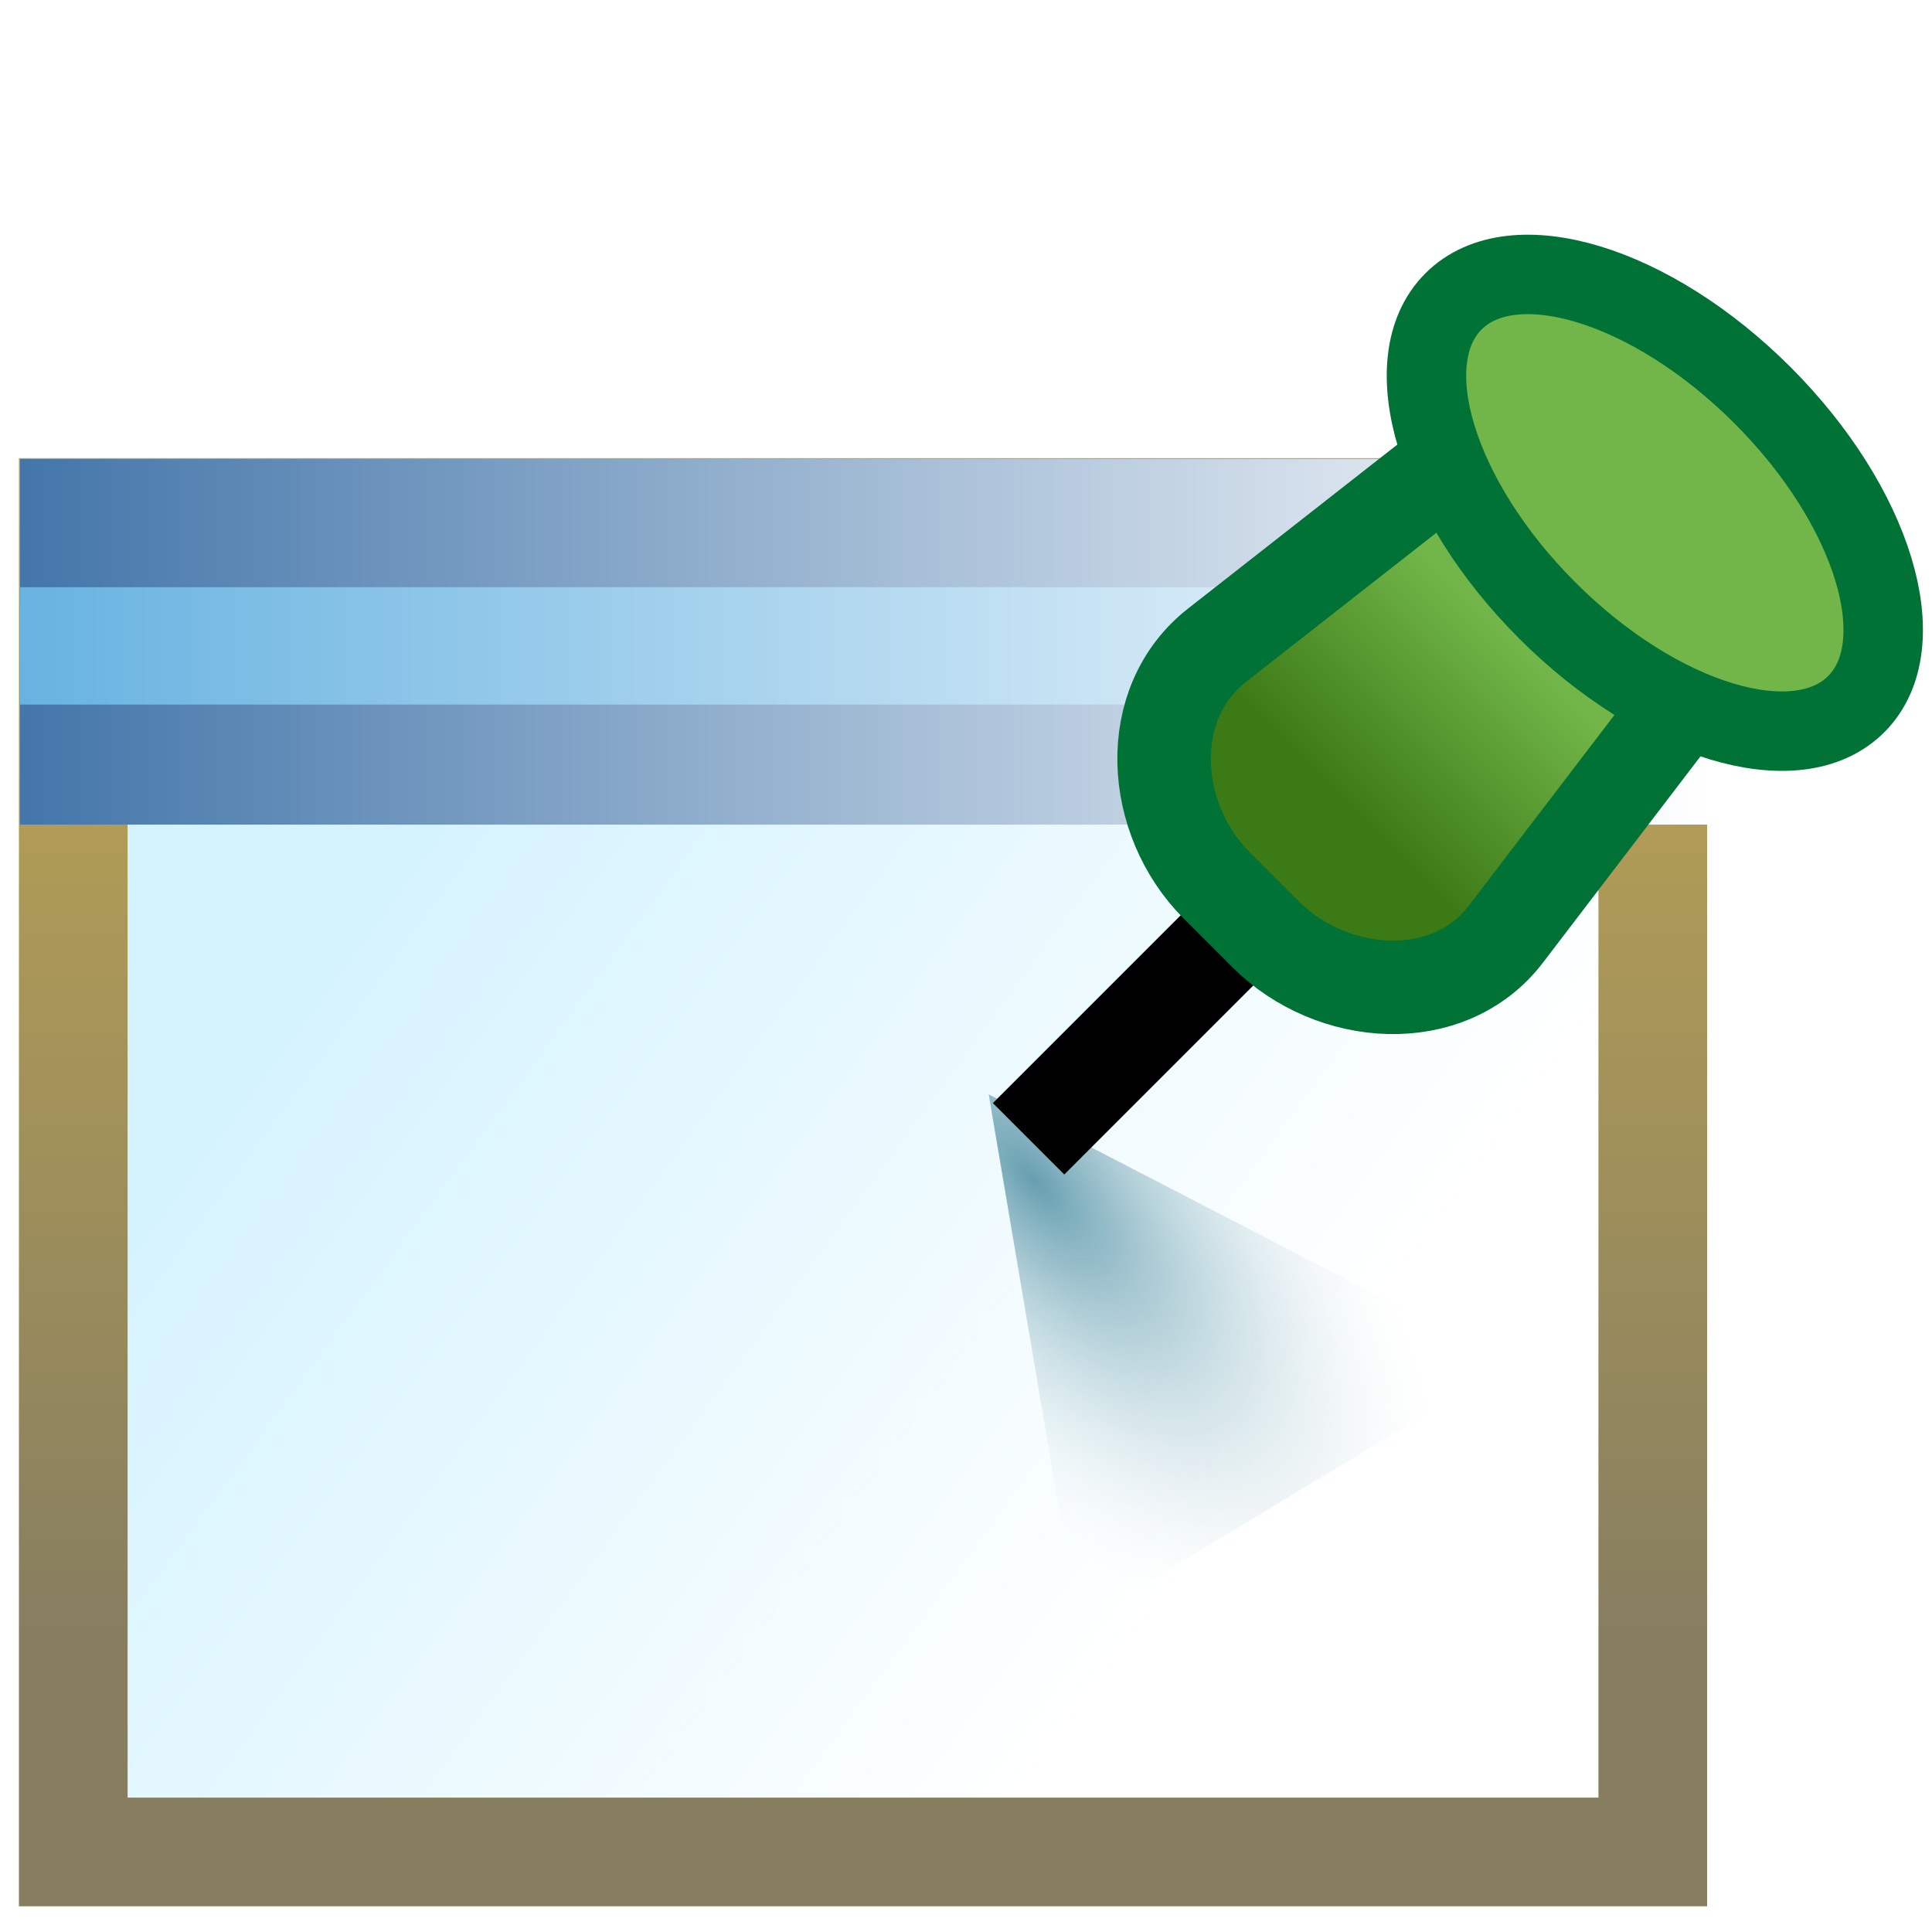
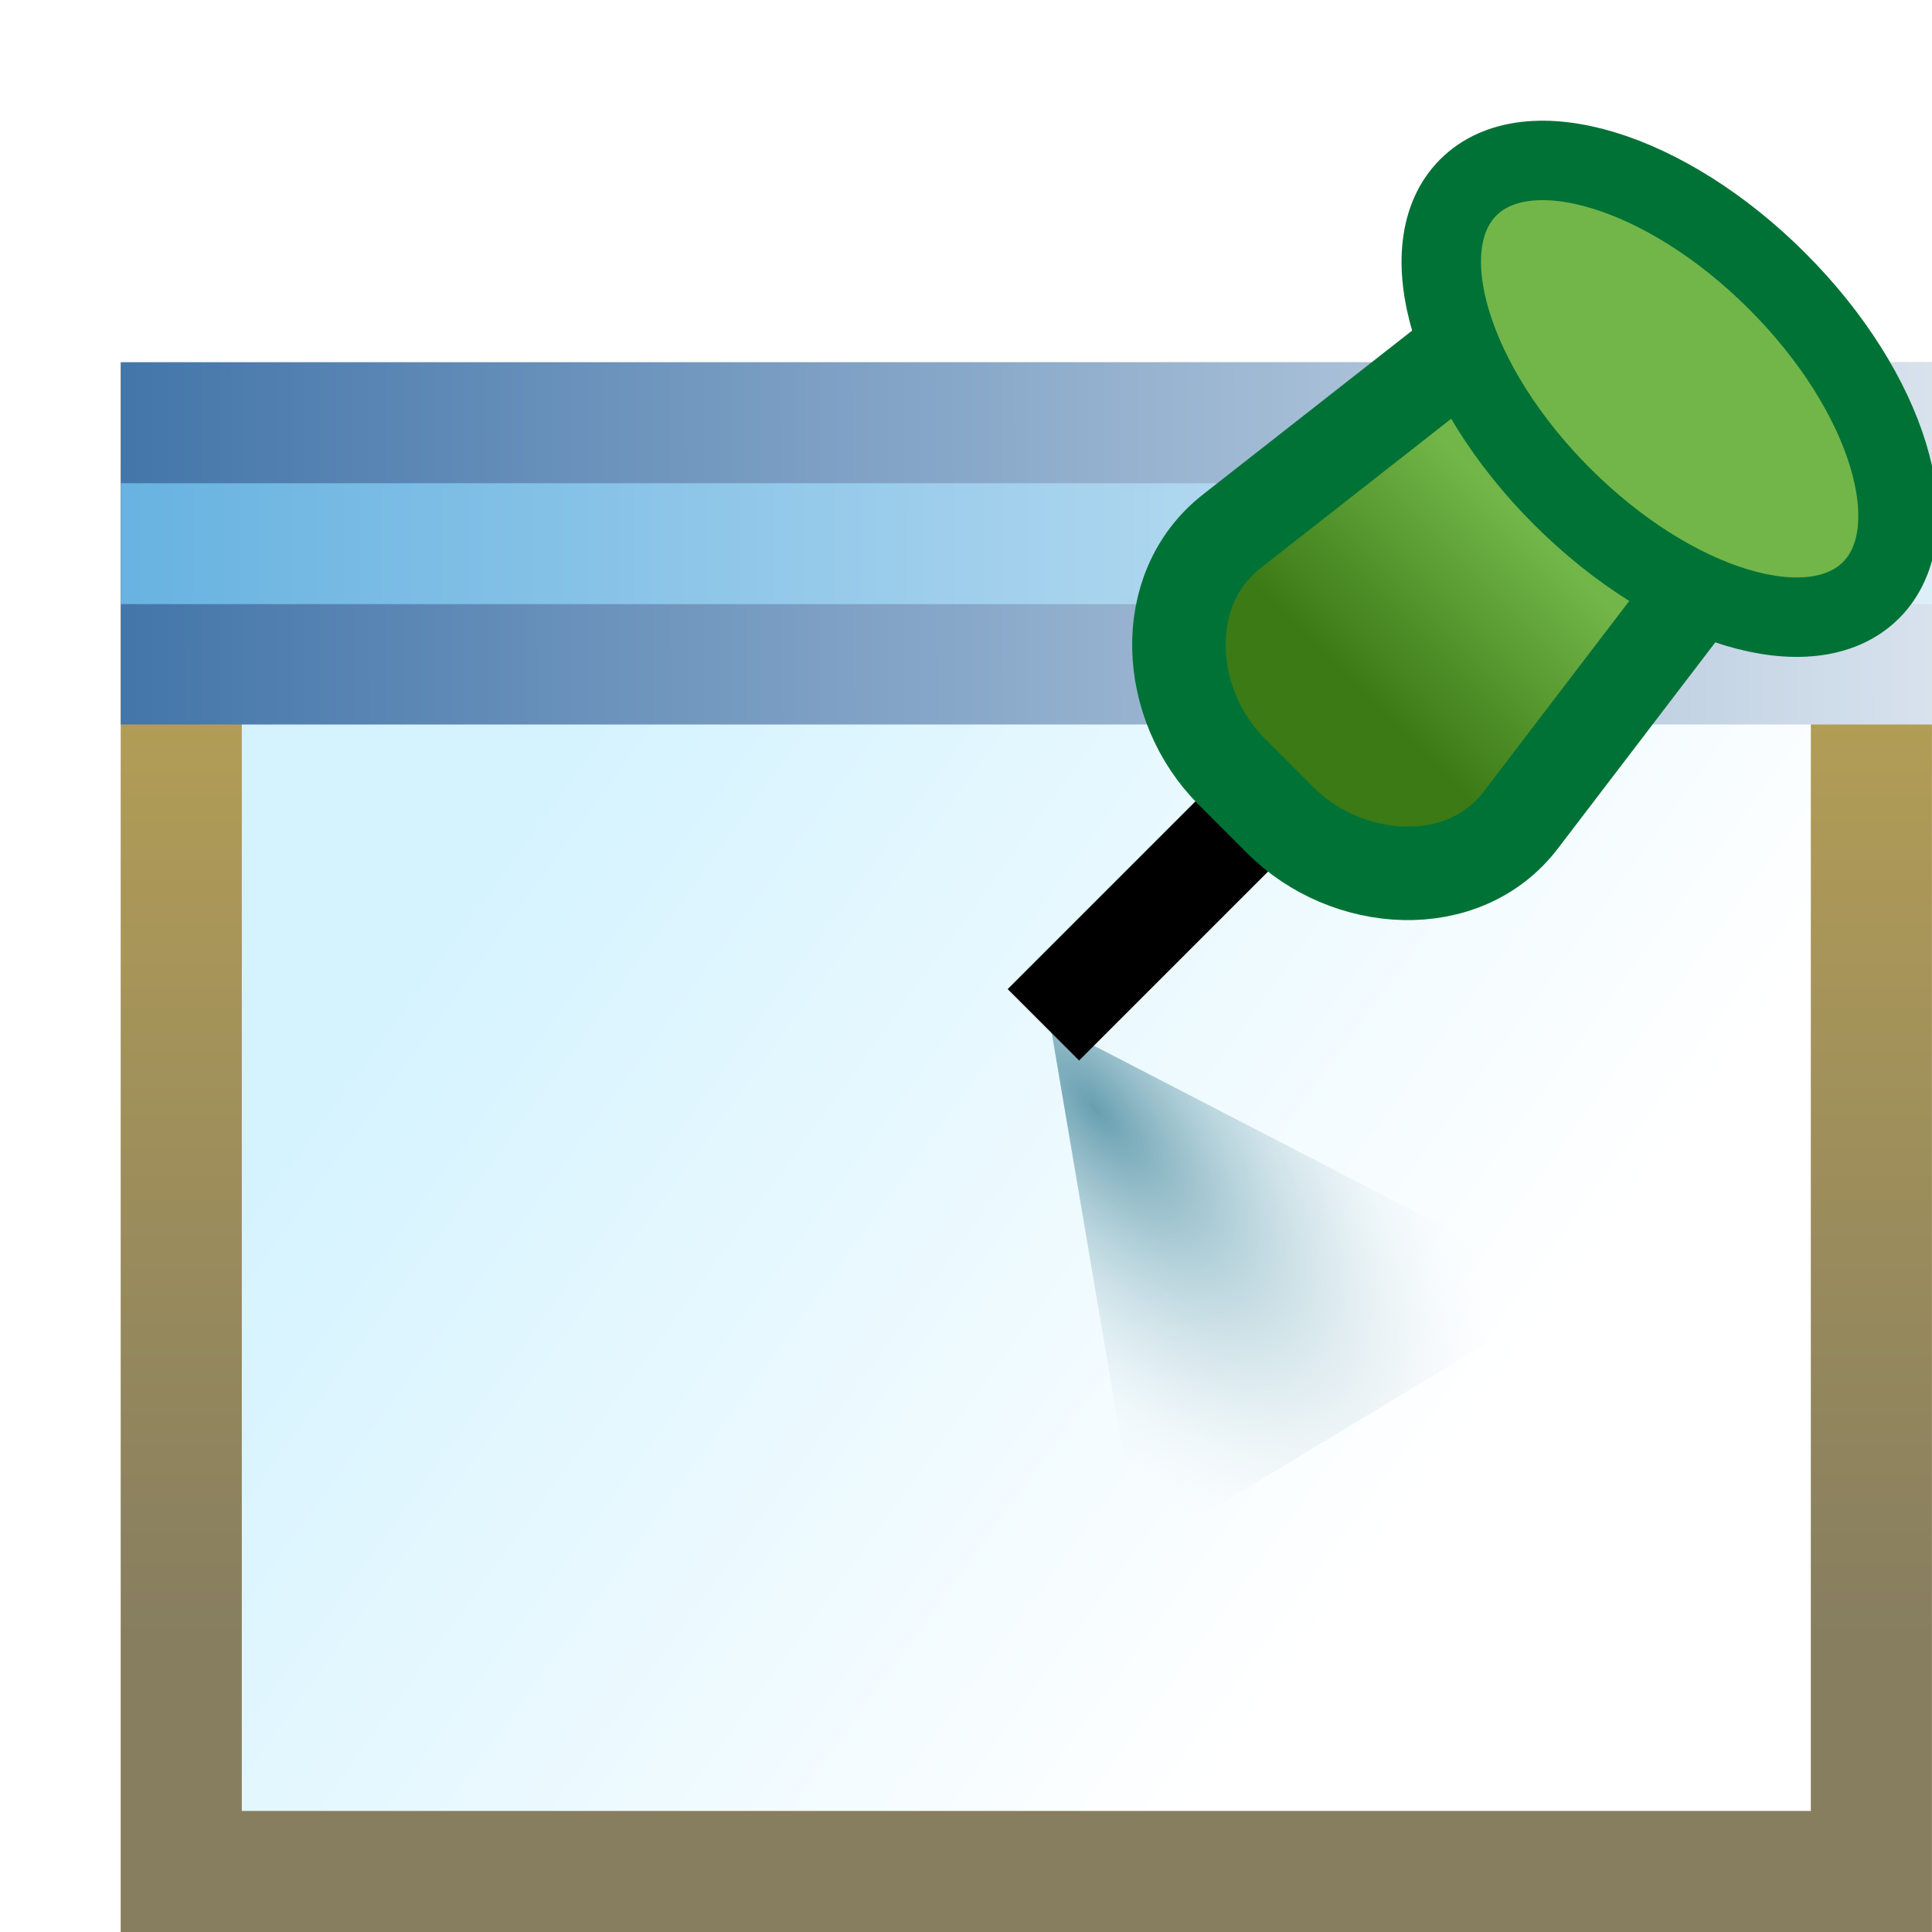
<svg xmlns="http://www.w3.org/2000/svg" xmlns:xlink="http://www.w3.org/1999/xlink" width="16" height="16" id="svg2" version="1.1">
  <defs id="defs4">
    <linearGradient id="linearGradient4925">
      <stop style="stop-color:#679fb0;stop-opacity:1;" offset="0" id="stop4927" />
      <stop style="stop-color:#ffffff;stop-opacity:0;" offset="1" id="stop4929" />
    </linearGradient>
    <linearGradient id="linearGradient4905">
      <stop style="stop-color:#3c7a16;stop-opacity:1;" offset="0" id="stop4907" />
      <stop style="stop-color:#72b649;stop-opacity:1;" offset="1" id="stop4909" />
    </linearGradient>
    <linearGradient id="linearGradient4929">
      <stop style="stop-color:#d5f3ff;stop-opacity:1;" offset="0" id="stop4931" />
      <stop style="stop-color:#ffffff;stop-opacity:1;" offset="1" id="stop4934" />
    </linearGradient>
    <linearGradient id="linearGradient4900">
      <stop style="stop-color:#877e60;stop-opacity:1;" offset="0" id="stop4902" />
      <stop style="stop-color:#c0a753;stop-opacity:1;" offset="1" id="stop4904" />
    </linearGradient>
    <linearGradient id="linearGradient4881">
      <stop style="stop-color:#68b3e1;stop-opacity:1;" offset="0" id="stop4883" />
      <stop style="stop-color:#ffffff;stop-opacity:1;" offset="1" id="stop4885" />
    </linearGradient>
    <linearGradient id="linearGradient4839">
      <stop style="stop-color:#4476aa;stop-opacity:1;" offset="0" id="stop4841" />
      <stop style="stop-color:#ffffff;stop-opacity:1;" offset="1" id="stop4843" />
    </linearGradient>
-     <linearGradient xlink:href="#linearGradient4900" id="linearGradient4915" gradientUnits="userSpaceOnUse" gradientTransform="translate(-33.875,0)" x1="24.022" y1="1048.758" x2="24.022" y2="1039.441" />
-     <linearGradient xlink:href="#linearGradient4839" id="linearGradient4917" gradientUnits="userSpaceOnUse" gradientTransform="translate(-9.324971,0)" x1="16.794" y1="1040.54" x2="30.715" y2="1040.54" />
-     <linearGradient xlink:href="#linearGradient4881" id="linearGradient4919" gradientUnits="userSpaceOnUse" x1="7.469" y1="1040.562" x2="21.39" y2="1040.562" />
-     <linearGradient xlink:href="#linearGradient4929" id="linearGradient4936" x1="3.04" y1="1043.254" x2="10.022" y2="1048.379" gradientUnits="userSpaceOnUse" gradientTransform="translate(-17.125,0)" />
+     <linearGradient xlink:href="#linearGradient4900" id="linearGradient4915" gradientUnits="userSpaceOnUse" gradientTransform="matrix(1.069989,0,0,1.081518,-17.41344,-84.32821)" x1="24.022" y1="1048.758" x2="24.022" y2="1039.441" />
+     <linearGradient xlink:href="#linearGradient4839" id="linearGradient4917" gradientUnits="userSpaceOnUse" gradientTransform="matrix(1.070698,0,0,0.9909678,-16.93375,9.731363)" x1="16.794" y1="1040.54" x2="34.512" y2="1040.496" />
+     <linearGradient xlink:href="#linearGradient4881" id="linearGradient4919" gradientUnits="userSpaceOnUse" x1="7.469" y1="1040.562" x2="25.114" y2="1040.584" gradientTransform="matrix(1.074086,0,0,1.030016,-6.974682,-30.93131)" />
+     <linearGradient xlink:href="#linearGradient4929" id="linearGradient4936" x1="3.04" y1="1043.254" x2="10.022" y2="1048.379" gradientUnits="userSpaceOnUse" gradientTransform="matrix(1.069989,0,0,1.081518,0.5088855,-84.32821)" />
    <linearGradient xlink:href="#linearGradient4905" id="linearGradient4921" gradientUnits="userSpaceOnUse" x1="18.139" y1="1059.418" x2="18.139" y2="1057.157" />
-     <radialGradient xlink:href="#linearGradient4925" id="radialGradient4931" cx="9.525" cy="9.638" fx="9.525" fy="9.638" r="1.812" gradientTransform="matrix(0.9131913,-0.7624704,1.763971,2.112664,-17.14059,1033.031)" gradientUnits="userSpaceOnUse" />
+     <radialGradient xlink:href="#linearGradient4925" id="radialGradient4931" cx="9.525" cy="9.638" fx="9.525" fy="9.638" r="1.812" gradientTransform="matrix(0.9131913,-0.7624704,1.763971,2.112664,-16.6319,1032.44)" gradientUnits="userSpaceOnUse" />
  </defs>
  <g id="layer1" style="display:inline" transform="translate(0,-1036.362)">
-     <g id="g4908" transform="translate(16.80362,1.149048)">
-       <rect y="1039.457" x="-16.197" height="11.093" width="13.081" id="rect4898" style="color:#000000;fill:url(#linearGradient4936);fill-opacity:1;stroke:url(#linearGradient4915);stroke-width:0.9;stroke-opacity:1;marker:none;visibility:visible;display:inline;overflow:visible;enable-background:accumulate" />
-       <g transform="translate(-24.06349,0)" id="g4890">
-         <rect style="color:#000000;fill:url(#linearGradient4917);fill-opacity:1;fill-rule:nonzero;stroke:none;stroke-width:0.9;marker:none;visibility:visible;display:inline;overflow:visible;enable-background:accumulate" id="rect4069" width="14.01" height="3.027" x="7.425" y="1039.015" />
-         <rect style="color:#000000;fill:url(#linearGradient4919);fill-opacity:1;fill-rule:nonzero;stroke:none;stroke-width:0.9;marker:none;visibility:visible;display:inline;overflow:visible;enable-background:accumulate" id="rect4069-8" width="13.965" height="0.972" x="7.425" y="1040.076" />
-       </g>
+     <g id="g1" style="display:inline">
+       <rect y="1039.864" x="1.501" height="11.997" width="13.997" id="rect4898" style="color:#000000;display:inline;overflow:visible;visibility:visible;fill:url(#linearGradient4936);fill-opacity:1;stroke:url(#linearGradient4915);stroke-width:1.003;stroke-dasharray:none;stroke-opacity:1;marker:none;enable-background:accumulate" />
+       <rect style="color:#000000;display:inline;overflow:visible;visibility:visible;fill:url(#linearGradient4917);fill-opacity:1;fill-rule:nonzero;stroke:none;stroke-width:0.9;marker:none;enable-background:accumulate" id="rect4069" width="15" height="3" x="1" y="1039.362" />
+       <rect style="color:#000000;display:inline;overflow:visible;visibility:visible;fill:url(#linearGradient4919);fill-opacity:1;fill-rule:nonzero;stroke:none;stroke-width:0.9;marker:none;enable-background:accumulate" id="rect4069-8" width="15" height="1.001" x="1" y="1040.364" />
    </g>
-     <path style="fill:url(#radialGradient4931);fill-opacity:1;stroke:none" d="M 8.931,1049.812 8.188,1045.425 12.5,1047.655 z" id="path4923" />
-     <g id="g4915" transform="matrix(0.6083719,0.6083719,-0.6083719,0.6083719,644.8205,387.6589)">
-       <rect ry="0" y="1060.627" x="17.457" height="3.226" width="0.972" id="rect4913" style="color:#000000;fill:#000000;fill-opacity:1;fill-rule:nonzero;stroke:none;stroke-width:0.9;marker:none;visibility:visible;display:inline;overflow:visible;enable-background:accumulate" />
+     <path style="fill:url(#radialGradient4931);fill-opacity:1;stroke:none" d="m 9.44,1049.221 -0.744,-4.387 4.313,2.231 z" id="path4923" />
+     <g id="g4915" transform="matrix(0.6083719,0.6083719,-0.6083719,0.6083719,644.9432,386.7149)">
+       <rect ry="0" y="1060.627" x="17.457" height="3.226" width="0.972" id="rect4913" style="color:#000000;display:inline;overflow:visible;visibility:visible;fill:#000000;fill-opacity:1;fill-rule:nonzero;stroke:none;stroke-width:0.9;marker:none;enable-background:accumulate" />
      <g id="g4900">
-         <path id="rect4897" d="m 17.545,1054.97 0.537,0 c 0.735,0 1.228,0.598 1.326,1.326 l 0.391,2.917 c 0.12,0.898 -0.729,1.635 -1.635,1.635 l -0.663,0 c -0.906,0 -1.744,-0.736 -1.635,-1.635 l 0.354,-2.917 c 0.088,-0.729 0.591,-1.326 1.326,-1.326 z" style="color:#000000;fill:url(#linearGradient4921);fill-opacity:1;fill-rule:nonzero;stroke:#007236;stroke-width:0.9;stroke-linecap:butt;stroke-linejoin:miter;stroke-miterlimit:4;stroke-opacity:1;stroke-dashoffset:0;marker:none;visibility:visible;display:inline;overflow:visible;enable-background:accumulate" />
-         <path style="color:#000000;fill:#72b649;fill-opacity:1;stroke:#007236;stroke-width:0.9;stroke-opacity:1;marker:none;visibility:visible;display:inline;overflow:visible;enable-background:accumulate" id="path4127" d="m 26.649,17.591 c 0,0.952 -1.444,1.724 -3.226,1.724 -1.782,0 -3.226,-0.772 -3.226,-1.724 0,-0.952 1.444,-1.724 3.226,-1.724 1.782,0 3.226,0.772 3.226,1.724 z" transform="matrix(0.8497277,0,0,0.8497277,-2.026554,1040.314)" />
+         <path id="rect4897" d="m 17.545,1054.97 h 0.537 c 0.735,0 1.228,0.598 1.326,1.326 l 0.391,2.917 c 0.12,0.898 -0.729,1.635 -1.635,1.635 h -0.663 c -0.906,0 -1.744,-0.736 -1.635,-1.635 l 0.354,-2.917 c 0.088,-0.729 0.591,-1.326 1.326,-1.326 z" style="color:#000000;display:inline;overflow:visible;visibility:visible;fill:url(#linearGradient4921);fill-opacity:1;fill-rule:nonzero;stroke:#007236;stroke-width:0.9;stroke-linecap:butt;stroke-linejoin:miter;stroke-miterlimit:4;stroke-dashoffset:0;stroke-opacity:1;marker:none;enable-background:accumulate" />
+         <ellipse style="color:#000000;display:inline;overflow:visible;visibility:visible;fill:#72b649;fill-opacity:1;stroke:#007236;stroke-width:0.9;stroke-opacity:1;marker:none;enable-background:accumulate" id="path4127" transform="matrix(0.8497277,0,0,0.8497277,-2.026554,1040.314)" cx="23.423" cy="17.591" rx="3.226" ry="1.724" />
      </g>
    </g>
  </g>
</svg>
